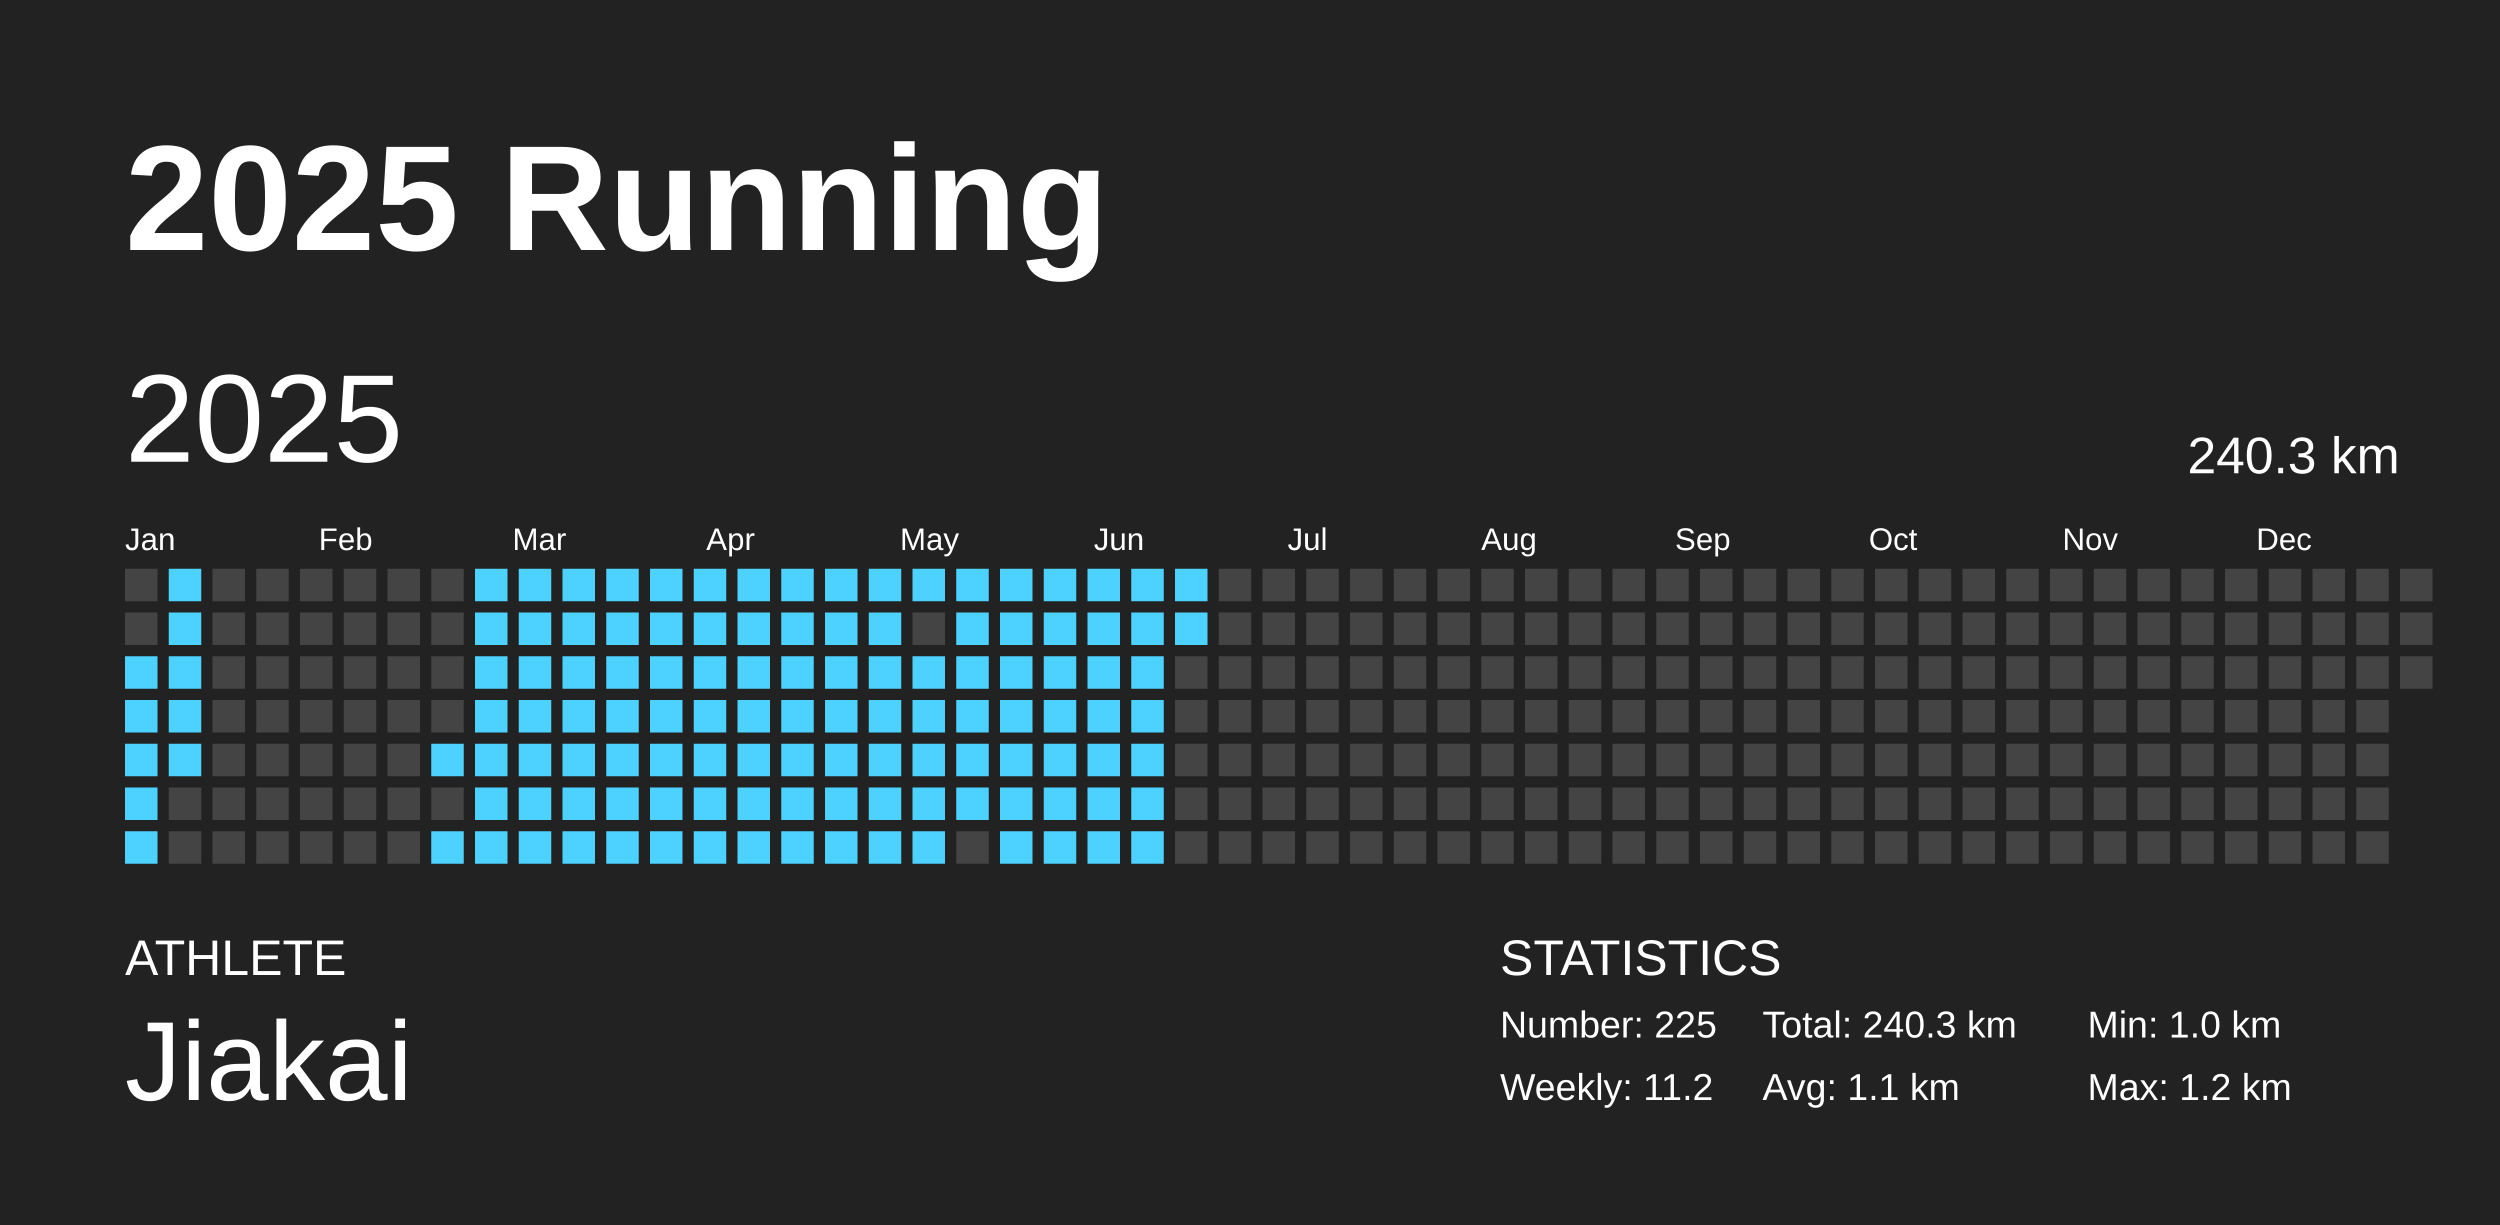
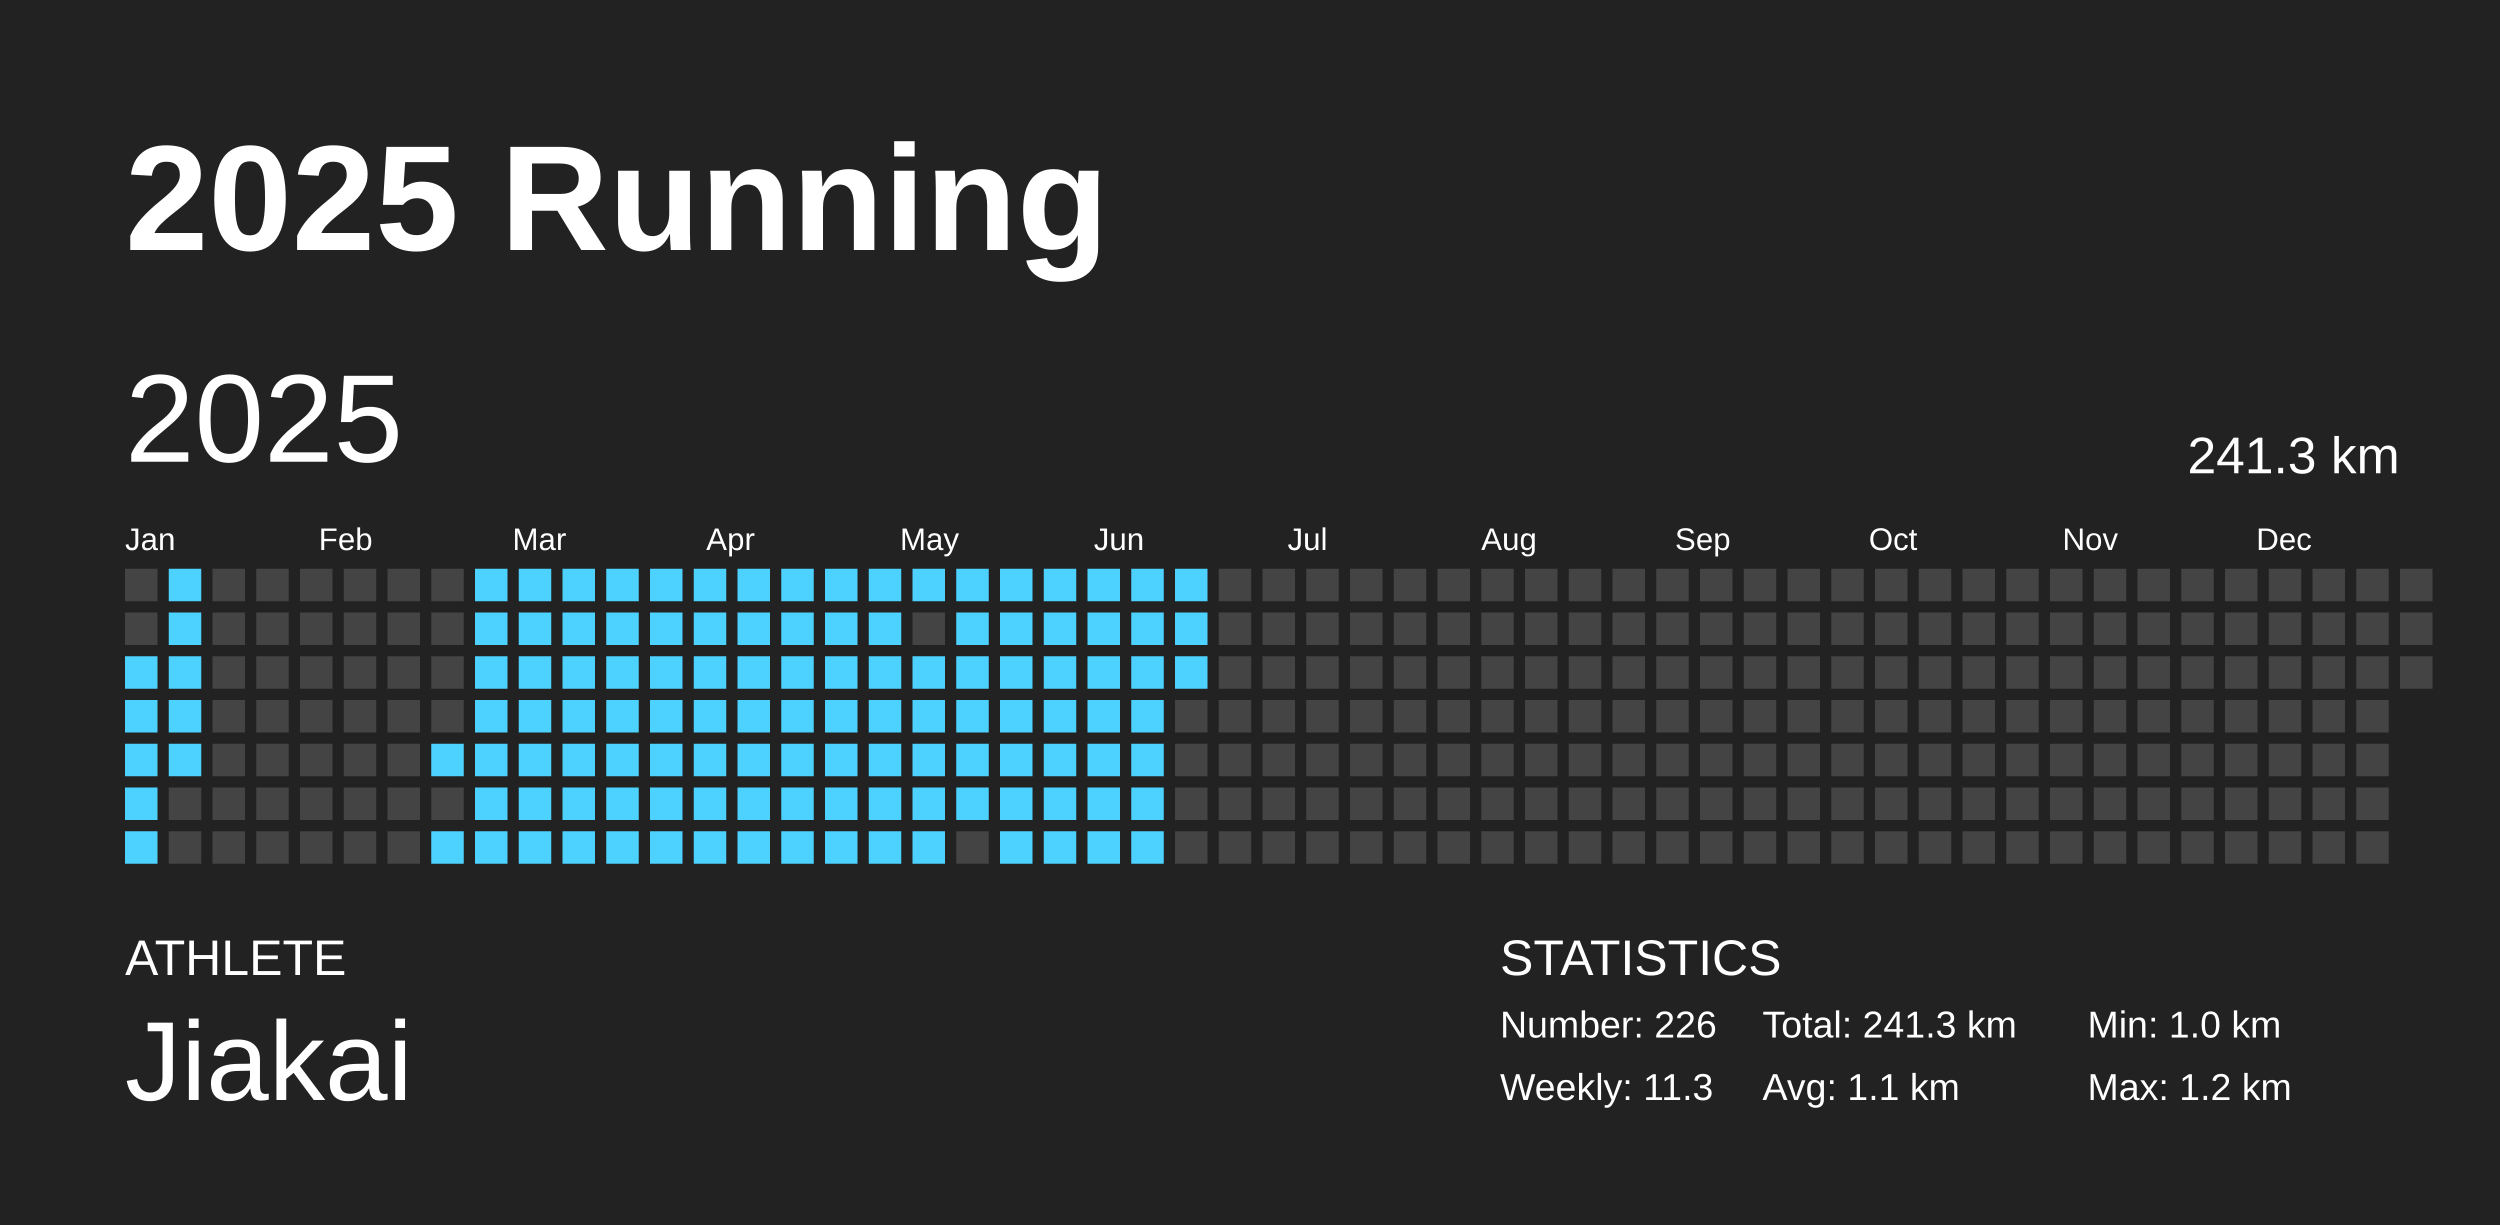
<svg xmlns="http://www.w3.org/2000/svg" baseProfile="full" height="98mm" version="1.1" viewBox="0,0,200,98" width="200mm">
  <defs />
  <rect fill="#222222" height="98" width="200" x="0" y="0" />
  <text fill="#FFFFFF" style="font-size:12px; font-family:Arial; font-weight:bold;" x="10" y="20">2025 Running</text>
  <text fill="#FFFFFF" style="font-size:4px; font-family:Arial" x="10" y="78">ATHLETE</text>
  <text fill="#FFFFFF" style="font-size:9px; font-family:Arial" x="10" y="88">Jiakai</text>
  <text fill="#FFFFFF" style="font-size:4px; font-family:Arial" x="120" y="78">STATISTICS</text>
-   <text fill="#FFFFFF" style="font-size:3px; font-family:Arial" x="120" y="83">Number: 225</text>
-   <text fill="#FFFFFF" style="font-size:3px; font-family:Arial" x="120" y="88">Weekly: 11.2</text>
-   <text fill="#FFFFFF" style="font-size:3px; font-family:Arial" x="141" y="83">Total: 240.3 km</text>
+   <text fill="#FFFFFF" style="font-size:3px; font-family:Arial" x="120" y="83">Number: 226</text>
+   <text fill="#FFFFFF" style="font-size:3px; font-family:Arial" x="120" y="88">Weekly: 11.3</text>
+   <text fill="#FFFFFF" style="font-size:3px; font-family:Arial" x="141" y="83">Total: 241.3 km</text>
  <text fill="#FFFFFF" style="font-size:3px; font-family:Arial" x="141" y="88">Avg: 1.1 km</text>
  <text fill="#FFFFFF" style="font-size:3px; font-family:Arial" x="167" y="83">Min: 1.0 km</text>
  <text fill="#FFFFFF" style="font-size:3px; font-family:Arial" x="167" y="88">Max: 1.2 km</text>
  <text dominant-baseline="hanging" fill="#FFFFFF" style="font-size:10.0px; font-family:Arial;" x="10" y="30">2025</text>
-   <text dominant-baseline="hanging" fill="#FFFFFF" style="font-size:4.125px; font-family:Arial;" x="175" y="35">240.3 km</text>
+   <text dominant-baseline="hanging" fill="#FFFFFF" style="font-size:4.125px; font-family:Arial;" x="175" y="35">241.3 km</text>
  <text fill="#FFFFFF" style="font-size:2.5px; font-family:Arial" x="10.0" y="44">Jan</text>
  <text fill="#FFFFFF" style="font-size:2.5px; font-family:Arial" x="25.5" y="44">Feb</text>
  <text fill="#FFFFFF" style="font-size:2.5px; font-family:Arial" x="41.0" y="44">Mar</text>
  <text fill="#FFFFFF" style="font-size:2.5px; font-family:Arial" x="56.5" y="44">Apr</text>
  <text fill="#FFFFFF" style="font-size:2.5px; font-family:Arial" x="72.0" y="44">May</text>
  <text fill="#FFFFFF" style="font-size:2.5px; font-family:Arial" x="87.5" y="44">Jun</text>
  <text fill="#FFFFFF" style="font-size:2.5px; font-family:Arial" x="103.0" y="44">Jul</text>
  <text fill="#FFFFFF" style="font-size:2.5px; font-family:Arial" x="118.5" y="44">Aug</text>
  <text fill="#FFFFFF" style="font-size:2.5px; font-family:Arial" x="134.0" y="44">Sep</text>
  <text fill="#FFFFFF" style="font-size:2.5px; font-family:Arial" x="149.5" y="44">Oct</text>
  <text fill="#FFFFFF" style="font-size:2.5px; font-family:Arial" x="165.0" y="44">Nov</text>
  <text fill="#FFFFFF" style="font-size:2.5px; font-family:Arial" x="180.5" y="44">Dec</text>
  <rect fill="#444444" height="2.6" width="2.6" x="10.0" y="45.5" />
  <rect fill="#444444" height="2.6" width="2.6" x="10.0" y="49.0" />
  <rect fill="#4dd2ff" height="2.6" width="2.6" x="10.0" y="52.5" />
  <rect fill="#4dd2ff" height="2.6" width="2.6" x="10.0" y="56.0" />
  <rect fill="#4dd2ff" height="2.6" width="2.6" x="10.0" y="59.5" />
  <rect fill="#4dd2ff" height="2.6" width="2.6" x="10.0" y="63.0" />
  <rect fill="#4dd2ff" height="2.6" width="2.6" x="10.0" y="66.5" />
  <rect fill="#4dd2ff" height="2.6" width="2.6" x="13.5" y="45.5" />
  <rect fill="#4dd2ff" height="2.6" width="2.6" x="13.5" y="49.0" />
  <rect fill="#4dd2ff" height="2.6" width="2.6" x="13.5" y="52.5" />
  <rect fill="#4dd2ff" height="2.6" width="2.6" x="13.5" y="56.0" />
  <rect fill="#4dd2ff" height="2.6" width="2.6" x="13.5" y="59.5" />
  <rect fill="#444444" height="2.6" width="2.6" x="13.5" y="63.0" />
  <rect fill="#444444" height="2.6" width="2.6" x="13.5" y="66.5" />
  <rect fill="#444444" height="2.6" width="2.6" x="17.0" y="45.5" />
  <rect fill="#444444" height="2.6" width="2.6" x="17.0" y="49.0" />
  <rect fill="#444444" height="2.6" width="2.6" x="17.0" y="52.5" />
  <rect fill="#444444" height="2.6" width="2.6" x="17.0" y="56.0" />
  <rect fill="#444444" height="2.6" width="2.6" x="17.0" y="59.5" />
  <rect fill="#444444" height="2.6" width="2.6" x="17.0" y="63.0" />
  <rect fill="#444444" height="2.6" width="2.6" x="17.0" y="66.5" />
  <rect fill="#444444" height="2.6" width="2.6" x="20.5" y="45.5" />
  <rect fill="#444444" height="2.6" width="2.6" x="20.5" y="49.0" />
  <rect fill="#444444" height="2.6" width="2.6" x="20.5" y="52.5" />
  <rect fill="#444444" height="2.6" width="2.6" x="20.5" y="56.0" />
  <rect fill="#444444" height="2.6" width="2.6" x="20.5" y="59.5" />
  <rect fill="#444444" height="2.6" width="2.6" x="20.5" y="63.0" />
  <rect fill="#444444" height="2.6" width="2.6" x="20.5" y="66.5" />
  <rect fill="#444444" height="2.6" width="2.6" x="24.0" y="45.5" />
  <rect fill="#444444" height="2.6" width="2.6" x="24.0" y="49.0" />
  <rect fill="#444444" height="2.6" width="2.6" x="24.0" y="52.5" />
  <rect fill="#444444" height="2.6" width="2.6" x="24.0" y="56.0" />
  <rect fill="#444444" height="2.6" width="2.6" x="24.0" y="59.5" />
  <rect fill="#444444" height="2.6" width="2.6" x="24.0" y="63.0" />
  <rect fill="#444444" height="2.6" width="2.6" x="24.0" y="66.5" />
  <rect fill="#444444" height="2.6" width="2.6" x="27.5" y="45.5" />
  <rect fill="#444444" height="2.6" width="2.6" x="27.5" y="49.0" />
  <rect fill="#444444" height="2.6" width="2.6" x="27.5" y="52.5" />
  <rect fill="#444444" height="2.6" width="2.6" x="27.5" y="56.0" />
  <rect fill="#444444" height="2.6" width="2.6" x="27.5" y="59.5" />
  <rect fill="#444444" height="2.6" width="2.6" x="27.5" y="63.0" />
  <rect fill="#444444" height="2.6" width="2.6" x="27.5" y="66.5" />
  <rect fill="#444444" height="2.6" width="2.6" x="31.0" y="45.5" />
  <rect fill="#444444" height="2.6" width="2.6" x="31.0" y="49.0" />
  <rect fill="#444444" height="2.6" width="2.6" x="31.0" y="52.5" />
  <rect fill="#444444" height="2.6" width="2.6" x="31.0" y="56.0" />
  <rect fill="#444444" height="2.6" width="2.6" x="31.0" y="59.5" />
  <rect fill="#444444" height="2.6" width="2.6" x="31.0" y="63.0" />
  <rect fill="#444444" height="2.6" width="2.6" x="31.0" y="66.5" />
  <rect fill="#444444" height="2.6" width="2.6" x="34.5" y="45.5" />
  <rect fill="#444444" height="2.6" width="2.6" x="34.5" y="49.0" />
  <rect fill="#444444" height="2.6" width="2.6" x="34.5" y="52.5" />
  <rect fill="#444444" height="2.6" width="2.6" x="34.5" y="56.0" />
  <rect fill="#4dd2ff" height="2.6" width="2.6" x="34.5" y="59.5" />
  <rect fill="#444444" height="2.6" width="2.6" x="34.5" y="63.0" />
  <rect fill="#4dd2ff" height="2.6" width="2.6" x="34.5" y="66.5" />
  <rect fill="#4dd2ff" height="2.6" width="2.6" x="38.0" y="45.5" />
  <rect fill="#4dd2ff" height="2.6" width="2.6" x="38.0" y="49.0" />
  <rect fill="#4dd2ff" height="2.6" width="2.6" x="38.0" y="52.5" />
  <rect fill="#4dd2ff" height="2.6" width="2.6" x="38.0" y="56.0" />
  <rect fill="#4dd2ff" height="2.6" width="2.6" x="38.0" y="59.5" />
  <rect fill="#4dd2ff" height="2.6" width="2.6" x="38.0" y="63.0" />
  <rect fill="#4dd2ff" height="2.6" width="2.6" x="38.0" y="66.5" />
  <rect fill="#4dd2ff" height="2.6" width="2.6" x="41.5" y="45.5" />
  <rect fill="#4dd2ff" height="2.6" width="2.6" x="41.5" y="49.0" />
  <rect fill="#4dd2ff" height="2.6" width="2.6" x="41.5" y="52.5" />
  <rect fill="#4dd2ff" height="2.6" width="2.6" x="41.5" y="56.0" />
  <rect fill="#4dd2ff" height="2.6" width="2.6" x="41.5" y="59.5" />
  <rect fill="#4dd2ff" height="2.6" width="2.6" x="41.5" y="63.0" />
  <rect fill="#4dd2ff" height="2.6" width="2.6" x="41.5" y="66.5" />
  <rect fill="#4dd2ff" height="2.6" width="2.6" x="45.0" y="45.5" />
  <rect fill="#4dd2ff" height="2.6" width="2.6" x="45.0" y="49.0" />
  <rect fill="#4dd2ff" height="2.6" width="2.6" x="45.0" y="52.5" />
  <rect fill="#4dd2ff" height="2.6" width="2.6" x="45.0" y="56.0" />
  <rect fill="#4dd2ff" height="2.6" width="2.6" x="45.0" y="59.5" />
  <rect fill="#4dd2ff" height="2.6" width="2.6" x="45.0" y="63.0" />
  <rect fill="#4dd2ff" height="2.6" width="2.6" x="45.0" y="66.5" />
  <rect fill="#4dd2ff" height="2.6" width="2.6" x="48.5" y="45.5" />
  <rect fill="#4dd2ff" height="2.6" width="2.6" x="48.5" y="49.0" />
  <rect fill="#4dd2ff" height="2.6" width="2.6" x="48.5" y="52.5" />
  <rect fill="#4dd2ff" height="2.6" width="2.6" x="48.5" y="56.0" />
  <rect fill="#4dd2ff" height="2.6" width="2.6" x="48.5" y="59.5" />
  <rect fill="#4dd2ff" height="2.6" width="2.6" x="48.5" y="63.0" />
  <rect fill="#4dd2ff" height="2.6" width="2.6" x="48.5" y="66.5" />
  <rect fill="#4dd2ff" height="2.6" width="2.6" x="52.0" y="45.5" />
  <rect fill="#4dd2ff" height="2.6" width="2.6" x="52.0" y="49.0" />
  <rect fill="#4dd2ff" height="2.6" width="2.6" x="52.0" y="52.5" />
  <rect fill="#4dd2ff" height="2.6" width="2.6" x="52.0" y="56.0" />
  <rect fill="#4dd2ff" height="2.6" width="2.6" x="52.0" y="59.5" />
  <rect fill="#4dd2ff" height="2.6" width="2.6" x="52.0" y="63.0" />
  <rect fill="#4dd2ff" height="2.6" width="2.6" x="52.0" y="66.5" />
  <rect fill="#4dd2ff" height="2.6" width="2.6" x="55.5" y="45.5" />
  <rect fill="#4dd2ff" height="2.6" width="2.6" x="55.5" y="49.0" />
  <rect fill="#4dd2ff" height="2.6" width="2.6" x="55.5" y="52.5" />
  <rect fill="#4dd2ff" height="2.6" width="2.6" x="55.5" y="56.0" />
  <rect fill="#4dd2ff" height="2.6" width="2.6" x="55.5" y="59.5" />
  <rect fill="#4dd2ff" height="2.6" width="2.6" x="55.5" y="63.0" />
  <rect fill="#4dd2ff" height="2.6" width="2.6" x="55.5" y="66.5" />
  <rect fill="#4dd2ff" height="2.6" width="2.6" x="59.0" y="45.5" />
  <rect fill="#4dd2ff" height="2.6" width="2.6" x="59.0" y="49.0" />
  <rect fill="#4dd2ff" height="2.6" width="2.6" x="59.0" y="52.5" />
  <rect fill="#4dd2ff" height="2.6" width="2.6" x="59.0" y="56.0" />
  <rect fill="#4dd2ff" height="2.6" width="2.6" x="59.0" y="59.5" />
  <rect fill="#4dd2ff" height="2.6" width="2.6" x="59.0" y="63.0" />
  <rect fill="#4dd2ff" height="2.6" width="2.6" x="59.0" y="66.5" />
  <rect fill="#4dd2ff" height="2.6" width="2.6" x="62.5" y="45.5" />
  <rect fill="#4dd2ff" height="2.6" width="2.6" x="62.5" y="49.0" />
  <rect fill="#4dd2ff" height="2.6" width="2.6" x="62.5" y="52.5" />
  <rect fill="#4dd2ff" height="2.6" width="2.6" x="62.5" y="56.0" />
  <rect fill="#4dd2ff" height="2.6" width="2.6" x="62.5" y="59.5" />
  <rect fill="#4dd2ff" height="2.6" width="2.6" x="62.5" y="63.0" />
  <rect fill="#4dd2ff" height="2.6" width="2.6" x="62.5" y="66.5" />
  <rect fill="#4dd2ff" height="2.6" width="2.6" x="66.0" y="45.5" />
  <rect fill="#4dd2ff" height="2.6" width="2.6" x="66.0" y="49.0" />
  <rect fill="#4dd2ff" height="2.6" width="2.6" x="66.0" y="52.5" />
  <rect fill="#4dd2ff" height="2.6" width="2.6" x="66.0" y="56.0" />
  <rect fill="#4dd2ff" height="2.6" width="2.6" x="66.0" y="59.5" />
  <rect fill="#4dd2ff" height="2.6" width="2.6" x="66.0" y="63.0" />
  <rect fill="#4dd2ff" height="2.6" width="2.6" x="66.0" y="66.5" />
  <rect fill="#4dd2ff" height="2.6" width="2.6" x="69.5" y="45.5" />
  <rect fill="#4dd2ff" height="2.6" width="2.6" x="69.5" y="49.0" />
  <rect fill="#4dd2ff" height="2.6" width="2.6" x="69.5" y="52.5" />
  <rect fill="#4dd2ff" height="2.6" width="2.6" x="69.5" y="56.0" />
  <rect fill="#4dd2ff" height="2.6" width="2.6" x="69.5" y="59.5" />
  <rect fill="#4dd2ff" height="2.6" width="2.6" x="69.5" y="63.0" />
  <rect fill="#4dd2ff" height="2.6" width="2.6" x="69.5" y="66.5" />
  <rect fill="#4dd2ff" height="2.6" width="2.6" x="73.0" y="45.5" />
  <rect fill="#444444" height="2.6" width="2.6" x="73.0" y="49.0" />
  <rect fill="#4dd2ff" height="2.6" width="2.6" x="73.0" y="52.5" />
  <rect fill="#4dd2ff" height="2.6" width="2.6" x="73.0" y="56.0" />
  <rect fill="#4dd2ff" height="2.6" width="2.6" x="73.0" y="59.5" />
  <rect fill="#4dd2ff" height="2.6" width="2.6" x="73.0" y="63.0" />
  <rect fill="#4dd2ff" height="2.6" width="2.6" x="73.0" y="66.5" />
  <rect fill="#4dd2ff" height="2.6" width="2.6" x="76.5" y="45.5" />
  <rect fill="#4dd2ff" height="2.6" width="2.6" x="76.5" y="49.0" />
  <rect fill="#4dd2ff" height="2.6" width="2.6" x="76.5" y="52.5" />
  <rect fill="#4dd2ff" height="2.6" width="2.6" x="76.5" y="56.0" />
  <rect fill="#4dd2ff" height="2.6" width="2.6" x="76.5" y="59.5" />
  <rect fill="#4dd2ff" height="2.6" width="2.6" x="76.5" y="63.0" />
  <rect fill="#444444" height="2.6" width="2.6" x="76.5" y="66.5" />
  <rect fill="#4dd2ff" height="2.6" width="2.6" x="80.0" y="45.5" />
  <rect fill="#4dd2ff" height="2.6" width="2.6" x="80.0" y="49.0" />
  <rect fill="#4dd2ff" height="2.6" width="2.6" x="80.0" y="52.5" />
  <rect fill="#4dd2ff" height="2.6" width="2.6" x="80.0" y="56.0" />
  <rect fill="#4dd2ff" height="2.6" width="2.6" x="80.0" y="59.5" />
  <rect fill="#4dd2ff" height="2.6" width="2.6" x="80.0" y="63.0" />
  <rect fill="#4dd2ff" height="2.6" width="2.6" x="80.0" y="66.5" />
  <rect fill="#4dd2ff" height="2.6" width="2.6" x="83.5" y="45.5" />
  <rect fill="#4dd2ff" height="2.6" width="2.6" x="83.5" y="49.0" />
  <rect fill="#4dd2ff" height="2.6" width="2.6" x="83.5" y="52.5" />
  <rect fill="#4dd2ff" height="2.6" width="2.6" x="83.5" y="56.0" />
  <rect fill="#4dd2ff" height="2.6" width="2.6" x="83.5" y="59.5" />
  <rect fill="#4dd2ff" height="2.6" width="2.6" x="83.5" y="63.0" />
  <rect fill="#4dd2ff" height="2.6" width="2.6" x="83.5" y="66.5" />
  <rect fill="#4dd2ff" height="2.6" width="2.6" x="87.0" y="45.5" />
  <rect fill="#4dd2ff" height="2.6" width="2.6" x="87.0" y="49.0" />
  <rect fill="#4dd2ff" height="2.6" width="2.6" x="87.0" y="52.5" />
  <rect fill="#4dd2ff" height="2.6" width="2.6" x="87.0" y="56.0" />
  <rect fill="#4dd2ff" height="2.6" width="2.6" x="87.0" y="59.5" />
  <rect fill="#4dd2ff" height="2.6" width="2.6" x="87.0" y="63.0" />
  <rect fill="#4dd2ff" height="2.6" width="2.6" x="87.0" y="66.5" />
  <rect fill="#4dd2ff" height="2.6" width="2.6" x="90.5" y="45.5" />
  <rect fill="#4dd2ff" height="2.6" width="2.6" x="90.5" y="49.0" />
  <rect fill="#4dd2ff" height="2.6" width="2.6" x="90.5" y="52.5" />
  <rect fill="#4dd2ff" height="2.6" width="2.6" x="90.5" y="56.0" />
  <rect fill="#4dd2ff" height="2.6" width="2.6" x="90.5" y="59.5" />
  <rect fill="#4dd2ff" height="2.6" width="2.6" x="90.5" y="63.0" />
  <rect fill="#4dd2ff" height="2.6" width="2.6" x="90.5" y="66.5" />
  <rect fill="#4dd2ff" height="2.6" width="2.6" x="94.0" y="45.5" />
  <rect fill="#4dd2ff" height="2.6" width="2.6" x="94.0" y="49.0" />
-   <rect fill="#444444" height="2.6" width="2.6" x="94.0" y="52.5" />
+   <rect fill="#4dd2ff" height="2.6" width="2.6" x="94.0" y="52.5" />
  <rect fill="#444444" height="2.6" width="2.6" x="94.0" y="56.0" />
  <rect fill="#444444" height="2.6" width="2.6" x="94.0" y="59.5" />
  <rect fill="#444444" height="2.6" width="2.6" x="94.0" y="63.0" />
  <rect fill="#444444" height="2.6" width="2.6" x="94.0" y="66.5" />
  <rect fill="#444444" height="2.6" width="2.6" x="97.5" y="45.5" />
  <rect fill="#444444" height="2.6" width="2.6" x="97.5" y="49.0" />
  <rect fill="#444444" height="2.6" width="2.6" x="97.5" y="52.5" />
  <rect fill="#444444" height="2.6" width="2.6" x="97.5" y="56.0" />
  <rect fill="#444444" height="2.6" width="2.6" x="97.5" y="59.5" />
  <rect fill="#444444" height="2.6" width="2.6" x="97.5" y="63.0" />
  <rect fill="#444444" height="2.6" width="2.6" x="97.5" y="66.5" />
  <rect fill="#444444" height="2.6" width="2.6" x="101.0" y="45.5" />
  <rect fill="#444444" height="2.6" width="2.6" x="101.0" y="49.0" />
  <rect fill="#444444" height="2.6" width="2.6" x="101.0" y="52.5" />
  <rect fill="#444444" height="2.6" width="2.6" x="101.0" y="56.0" />
  <rect fill="#444444" height="2.6" width="2.6" x="101.0" y="59.5" />
  <rect fill="#444444" height="2.6" width="2.6" x="101.0" y="63.0" />
  <rect fill="#444444" height="2.6" width="2.6" x="101.0" y="66.5" />
  <rect fill="#444444" height="2.6" width="2.6" x="104.5" y="45.5" />
  <rect fill="#444444" height="2.6" width="2.6" x="104.5" y="49.0" />
  <rect fill="#444444" height="2.6" width="2.6" x="104.5" y="52.5" />
  <rect fill="#444444" height="2.6" width="2.6" x="104.5" y="56.0" />
  <rect fill="#444444" height="2.6" width="2.6" x="104.5" y="59.5" />
  <rect fill="#444444" height="2.6" width="2.6" x="104.5" y="63.0" />
  <rect fill="#444444" height="2.6" width="2.6" x="104.5" y="66.5" />
  <rect fill="#444444" height="2.6" width="2.6" x="108.0" y="45.5" />
  <rect fill="#444444" height="2.6" width="2.6" x="108.0" y="49.0" />
  <rect fill="#444444" height="2.6" width="2.6" x="108.0" y="52.5" />
  <rect fill="#444444" height="2.6" width="2.6" x="108.0" y="56.0" />
  <rect fill="#444444" height="2.6" width="2.6" x="108.0" y="59.5" />
  <rect fill="#444444" height="2.6" width="2.6" x="108.0" y="63.0" />
  <rect fill="#444444" height="2.6" width="2.6" x="108.0" y="66.5" />
  <rect fill="#444444" height="2.6" width="2.6" x="111.5" y="45.5" />
  <rect fill="#444444" height="2.6" width="2.6" x="111.5" y="49.0" />
  <rect fill="#444444" height="2.6" width="2.6" x="111.5" y="52.5" />
  <rect fill="#444444" height="2.6" width="2.6" x="111.5" y="56.0" />
  <rect fill="#444444" height="2.6" width="2.6" x="111.5" y="59.5" />
  <rect fill="#444444" height="2.6" width="2.6" x="111.5" y="63.0" />
  <rect fill="#444444" height="2.6" width="2.6" x="111.5" y="66.5" />
  <rect fill="#444444" height="2.6" width="2.6" x="115.0" y="45.5" />
  <rect fill="#444444" height="2.6" width="2.6" x="115.0" y="49.0" />
  <rect fill="#444444" height="2.6" width="2.6" x="115.0" y="52.5" />
  <rect fill="#444444" height="2.6" width="2.6" x="115.0" y="56.0" />
  <rect fill="#444444" height="2.6" width="2.6" x="115.0" y="59.5" />
  <rect fill="#444444" height="2.6" width="2.6" x="115.0" y="63.0" />
  <rect fill="#444444" height="2.6" width="2.6" x="115.0" y="66.5" />
  <rect fill="#444444" height="2.6" width="2.6" x="118.5" y="45.5" />
  <rect fill="#444444" height="2.6" width="2.6" x="118.5" y="49.0" />
  <rect fill="#444444" height="2.6" width="2.6" x="118.5" y="52.5" />
  <rect fill="#444444" height="2.6" width="2.6" x="118.5" y="56.0" />
  <rect fill="#444444" height="2.6" width="2.6" x="118.5" y="59.5" />
  <rect fill="#444444" height="2.6" width="2.6" x="118.5" y="63.0" />
  <rect fill="#444444" height="2.6" width="2.6" x="118.5" y="66.5" />
  <rect fill="#444444" height="2.6" width="2.6" x="122.0" y="45.5" />
  <rect fill="#444444" height="2.6" width="2.6" x="122.0" y="49.0" />
  <rect fill="#444444" height="2.6" width="2.6" x="122.0" y="52.5" />
  <rect fill="#444444" height="2.6" width="2.6" x="122.0" y="56.0" />
  <rect fill="#444444" height="2.6" width="2.6" x="122.0" y="59.5" />
  <rect fill="#444444" height="2.6" width="2.6" x="122.0" y="63.0" />
  <rect fill="#444444" height="2.6" width="2.6" x="122.0" y="66.5" />
  <rect fill="#444444" height="2.6" width="2.6" x="125.5" y="45.5" />
  <rect fill="#444444" height="2.6" width="2.6" x="125.5" y="49.0" />
  <rect fill="#444444" height="2.6" width="2.6" x="125.5" y="52.5" />
  <rect fill="#444444" height="2.6" width="2.6" x="125.5" y="56.0" />
  <rect fill="#444444" height="2.6" width="2.6" x="125.5" y="59.5" />
  <rect fill="#444444" height="2.6" width="2.6" x="125.5" y="63.0" />
  <rect fill="#444444" height="2.6" width="2.6" x="125.5" y="66.5" />
  <rect fill="#444444" height="2.6" width="2.6" x="129.0" y="45.5" />
  <rect fill="#444444" height="2.6" width="2.6" x="129.0" y="49.0" />
  <rect fill="#444444" height="2.6" width="2.6" x="129.0" y="52.5" />
  <rect fill="#444444" height="2.6" width="2.6" x="129.0" y="56.0" />
  <rect fill="#444444" height="2.6" width="2.6" x="129.0" y="59.5" />
  <rect fill="#444444" height="2.6" width="2.6" x="129.0" y="63.0" />
  <rect fill="#444444" height="2.6" width="2.6" x="129.0" y="66.5" />
  <rect fill="#444444" height="2.6" width="2.6" x="132.5" y="45.5" />
  <rect fill="#444444" height="2.6" width="2.6" x="132.5" y="49.0" />
  <rect fill="#444444" height="2.6" width="2.6" x="132.5" y="52.5" />
  <rect fill="#444444" height="2.6" width="2.6" x="132.5" y="56.0" />
  <rect fill="#444444" height="2.6" width="2.6" x="132.5" y="59.5" />
  <rect fill="#444444" height="2.6" width="2.6" x="132.5" y="63.0" />
  <rect fill="#444444" height="2.6" width="2.6" x="132.5" y="66.5" />
  <rect fill="#444444" height="2.6" width="2.6" x="136.0" y="45.5" />
  <rect fill="#444444" height="2.6" width="2.6" x="136.0" y="49.0" />
  <rect fill="#444444" height="2.6" width="2.6" x="136.0" y="52.5" />
  <rect fill="#444444" height="2.6" width="2.6" x="136.0" y="56.0" />
  <rect fill="#444444" height="2.6" width="2.6" x="136.0" y="59.5" />
  <rect fill="#444444" height="2.6" width="2.6" x="136.0" y="63.0" />
  <rect fill="#444444" height="2.6" width="2.6" x="136.0" y="66.5" />
  <rect fill="#444444" height="2.6" width="2.6" x="139.5" y="45.5" />
  <rect fill="#444444" height="2.6" width="2.6" x="139.5" y="49.0" />
  <rect fill="#444444" height="2.6" width="2.6" x="139.5" y="52.5" />
  <rect fill="#444444" height="2.6" width="2.6" x="139.5" y="56.0" />
  <rect fill="#444444" height="2.6" width="2.6" x="139.5" y="59.5" />
  <rect fill="#444444" height="2.6" width="2.6" x="139.5" y="63.0" />
  <rect fill="#444444" height="2.6" width="2.6" x="139.5" y="66.5" />
  <rect fill="#444444" height="2.6" width="2.6" x="143.0" y="45.5" />
  <rect fill="#444444" height="2.6" width="2.6" x="143.0" y="49.0" />
  <rect fill="#444444" height="2.6" width="2.6" x="143.0" y="52.5" />
  <rect fill="#444444" height="2.6" width="2.6" x="143.0" y="56.0" />
  <rect fill="#444444" height="2.6" width="2.6" x="143.0" y="59.5" />
  <rect fill="#444444" height="2.6" width="2.6" x="143.0" y="63.0" />
  <rect fill="#444444" height="2.6" width="2.6" x="143.0" y="66.5" />
  <rect fill="#444444" height="2.6" width="2.6" x="146.5" y="45.5" />
  <rect fill="#444444" height="2.6" width="2.6" x="146.5" y="49.0" />
  <rect fill="#444444" height="2.6" width="2.6" x="146.5" y="52.5" />
  <rect fill="#444444" height="2.6" width="2.6" x="146.5" y="56.0" />
  <rect fill="#444444" height="2.6" width="2.6" x="146.5" y="59.5" />
  <rect fill="#444444" height="2.6" width="2.6" x="146.5" y="63.0" />
  <rect fill="#444444" height="2.6" width="2.6" x="146.5" y="66.5" />
  <rect fill="#444444" height="2.6" width="2.6" x="150.0" y="45.5" />
  <rect fill="#444444" height="2.6" width="2.6" x="150.0" y="49.0" />
  <rect fill="#444444" height="2.6" width="2.6" x="150.0" y="52.5" />
  <rect fill="#444444" height="2.6" width="2.6" x="150.0" y="56.0" />
  <rect fill="#444444" height="2.6" width="2.6" x="150.0" y="59.5" />
  <rect fill="#444444" height="2.6" width="2.6" x="150.0" y="63.0" />
  <rect fill="#444444" height="2.6" width="2.6" x="150.0" y="66.5" />
  <rect fill="#444444" height="2.6" width="2.6" x="153.5" y="45.5" />
  <rect fill="#444444" height="2.6" width="2.6" x="153.5" y="49.0" />
  <rect fill="#444444" height="2.6" width="2.6" x="153.5" y="52.5" />
  <rect fill="#444444" height="2.6" width="2.6" x="153.5" y="56.0" />
  <rect fill="#444444" height="2.6" width="2.6" x="153.5" y="59.5" />
  <rect fill="#444444" height="2.6" width="2.6" x="153.5" y="63.0" />
  <rect fill="#444444" height="2.6" width="2.6" x="153.5" y="66.5" />
  <rect fill="#444444" height="2.6" width="2.6" x="157.0" y="45.5" />
  <rect fill="#444444" height="2.6" width="2.6" x="157.0" y="49.0" />
  <rect fill="#444444" height="2.6" width="2.6" x="157.0" y="52.5" />
  <rect fill="#444444" height="2.6" width="2.6" x="157.0" y="56.0" />
  <rect fill="#444444" height="2.6" width="2.6" x="157.0" y="59.5" />
  <rect fill="#444444" height="2.6" width="2.6" x="157.0" y="63.0" />
  <rect fill="#444444" height="2.6" width="2.6" x="157.0" y="66.5" />
  <rect fill="#444444" height="2.6" width="2.6" x="160.5" y="45.5" />
  <rect fill="#444444" height="2.6" width="2.6" x="160.5" y="49.0" />
  <rect fill="#444444" height="2.6" width="2.6" x="160.5" y="52.5" />
  <rect fill="#444444" height="2.6" width="2.6" x="160.5" y="56.0" />
  <rect fill="#444444" height="2.6" width="2.6" x="160.5" y="59.5" />
  <rect fill="#444444" height="2.6" width="2.6" x="160.5" y="63.0" />
  <rect fill="#444444" height="2.6" width="2.6" x="160.5" y="66.5" />
  <rect fill="#444444" height="2.6" width="2.6" x="164.0" y="45.5" />
  <rect fill="#444444" height="2.6" width="2.6" x="164.0" y="49.0" />
  <rect fill="#444444" height="2.6" width="2.6" x="164.0" y="52.5" />
  <rect fill="#444444" height="2.6" width="2.6" x="164.0" y="56.0" />
  <rect fill="#444444" height="2.6" width="2.6" x="164.0" y="59.5" />
  <rect fill="#444444" height="2.6" width="2.6" x="164.0" y="63.0" />
  <rect fill="#444444" height="2.6" width="2.6" x="164.0" y="66.5" />
  <rect fill="#444444" height="2.6" width="2.6" x="167.5" y="45.5" />
  <rect fill="#444444" height="2.6" width="2.6" x="167.5" y="49.0" />
  <rect fill="#444444" height="2.6" width="2.6" x="167.5" y="52.5" />
  <rect fill="#444444" height="2.6" width="2.6" x="167.5" y="56.0" />
  <rect fill="#444444" height="2.6" width="2.6" x="167.5" y="59.5" />
  <rect fill="#444444" height="2.6" width="2.6" x="167.5" y="63.0" />
  <rect fill="#444444" height="2.6" width="2.6" x="167.5" y="66.5" />
  <rect fill="#444444" height="2.6" width="2.6" x="171.0" y="45.5" />
  <rect fill="#444444" height="2.6" width="2.6" x="171.0" y="49.0" />
  <rect fill="#444444" height="2.6" width="2.6" x="171.0" y="52.5" />
  <rect fill="#444444" height="2.6" width="2.6" x="171.0" y="56.0" />
  <rect fill="#444444" height="2.6" width="2.6" x="171.0" y="59.5" />
  <rect fill="#444444" height="2.6" width="2.6" x="171.0" y="63.0" />
  <rect fill="#444444" height="2.6" width="2.6" x="171.0" y="66.5" />
  <rect fill="#444444" height="2.6" width="2.6" x="174.5" y="45.5" />
  <rect fill="#444444" height="2.6" width="2.6" x="174.5" y="49.0" />
  <rect fill="#444444" height="2.6" width="2.6" x="174.5" y="52.5" />
  <rect fill="#444444" height="2.6" width="2.6" x="174.5" y="56.0" />
  <rect fill="#444444" height="2.6" width="2.6" x="174.5" y="59.5" />
  <rect fill="#444444" height="2.6" width="2.6" x="174.5" y="63.0" />
  <rect fill="#444444" height="2.6" width="2.6" x="174.5" y="66.5" />
  <rect fill="#444444" height="2.6" width="2.6" x="178.0" y="45.5" />
  <rect fill="#444444" height="2.6" width="2.6" x="178.0" y="49.0" />
  <rect fill="#444444" height="2.6" width="2.6" x="178.0" y="52.5" />
  <rect fill="#444444" height="2.6" width="2.6" x="178.0" y="56.0" />
  <rect fill="#444444" height="2.6" width="2.6" x="178.0" y="59.5" />
  <rect fill="#444444" height="2.6" width="2.6" x="178.0" y="63.0" />
  <rect fill="#444444" height="2.6" width="2.6" x="178.0" y="66.5" />
  <rect fill="#444444" height="2.6" width="2.6" x="181.5" y="45.5" />
  <rect fill="#444444" height="2.6" width="2.6" x="181.5" y="49.0" />
  <rect fill="#444444" height="2.6" width="2.6" x="181.5" y="52.5" />
  <rect fill="#444444" height="2.6" width="2.6" x="181.5" y="56.0" />
  <rect fill="#444444" height="2.6" width="2.6" x="181.5" y="59.5" />
  <rect fill="#444444" height="2.6" width="2.6" x="181.5" y="63.0" />
  <rect fill="#444444" height="2.6" width="2.6" x="181.5" y="66.5" />
  <rect fill="#444444" height="2.6" width="2.6" x="185.0" y="45.5" />
  <rect fill="#444444" height="2.6" width="2.6" x="185.0" y="49.0" />
  <rect fill="#444444" height="2.6" width="2.6" x="185.0" y="52.5" />
  <rect fill="#444444" height="2.6" width="2.6" x="185.0" y="56.0" />
  <rect fill="#444444" height="2.6" width="2.6" x="185.0" y="59.5" />
  <rect fill="#444444" height="2.6" width="2.6" x="185.0" y="63.0" />
  <rect fill="#444444" height="2.6" width="2.6" x="185.0" y="66.5" />
  <rect fill="#444444" height="2.6" width="2.6" x="188.5" y="45.5" />
  <rect fill="#444444" height="2.6" width="2.6" x="188.5" y="49.0" />
  <rect fill="#444444" height="2.6" width="2.6" x="188.5" y="52.5" />
  <rect fill="#444444" height="2.6" width="2.6" x="188.5" y="56.0" />
  <rect fill="#444444" height="2.6" width="2.6" x="188.5" y="59.5" />
  <rect fill="#444444" height="2.6" width="2.6" x="188.5" y="63.0" />
  <rect fill="#444444" height="2.6" width="2.6" x="188.5" y="66.5" />
  <rect fill="#444444" height="2.6" width="2.6" x="192.0" y="45.5" />
  <rect fill="#444444" height="2.6" width="2.6" x="192.0" y="49.0" />
  <rect fill="#444444" height="2.6" width="2.6" x="192.0" y="52.5" />
</svg>
